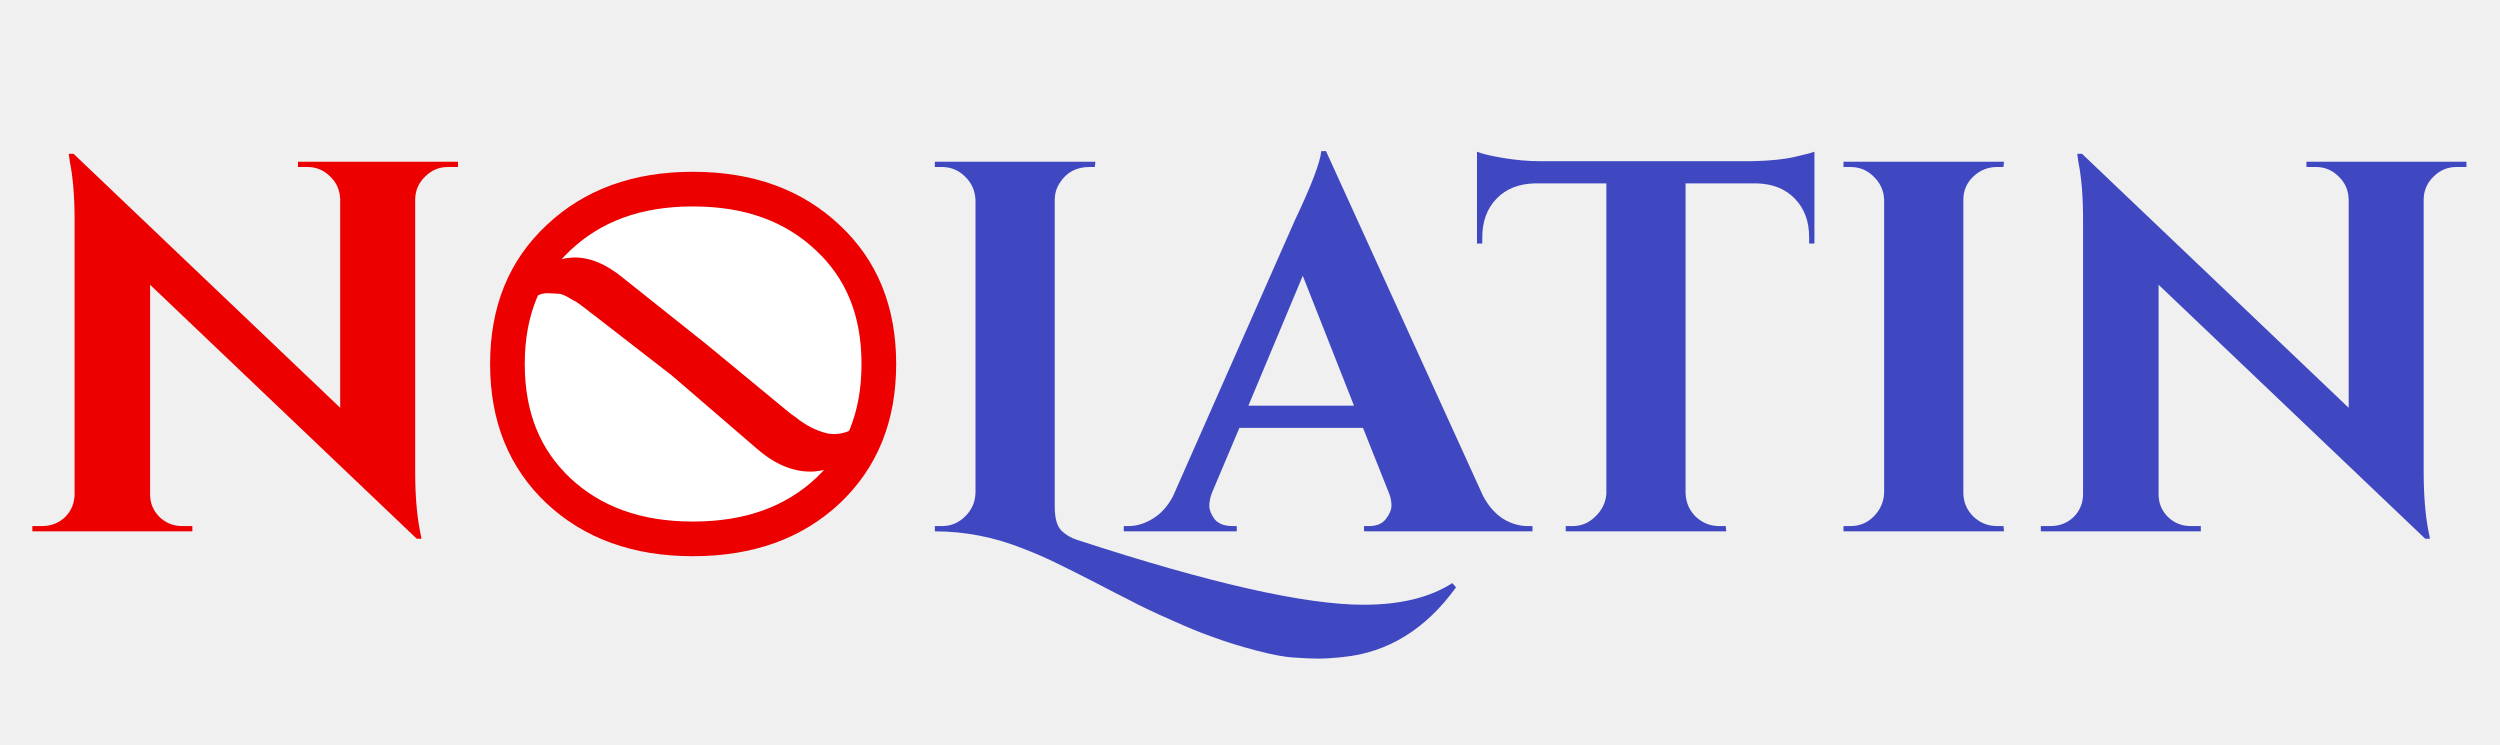
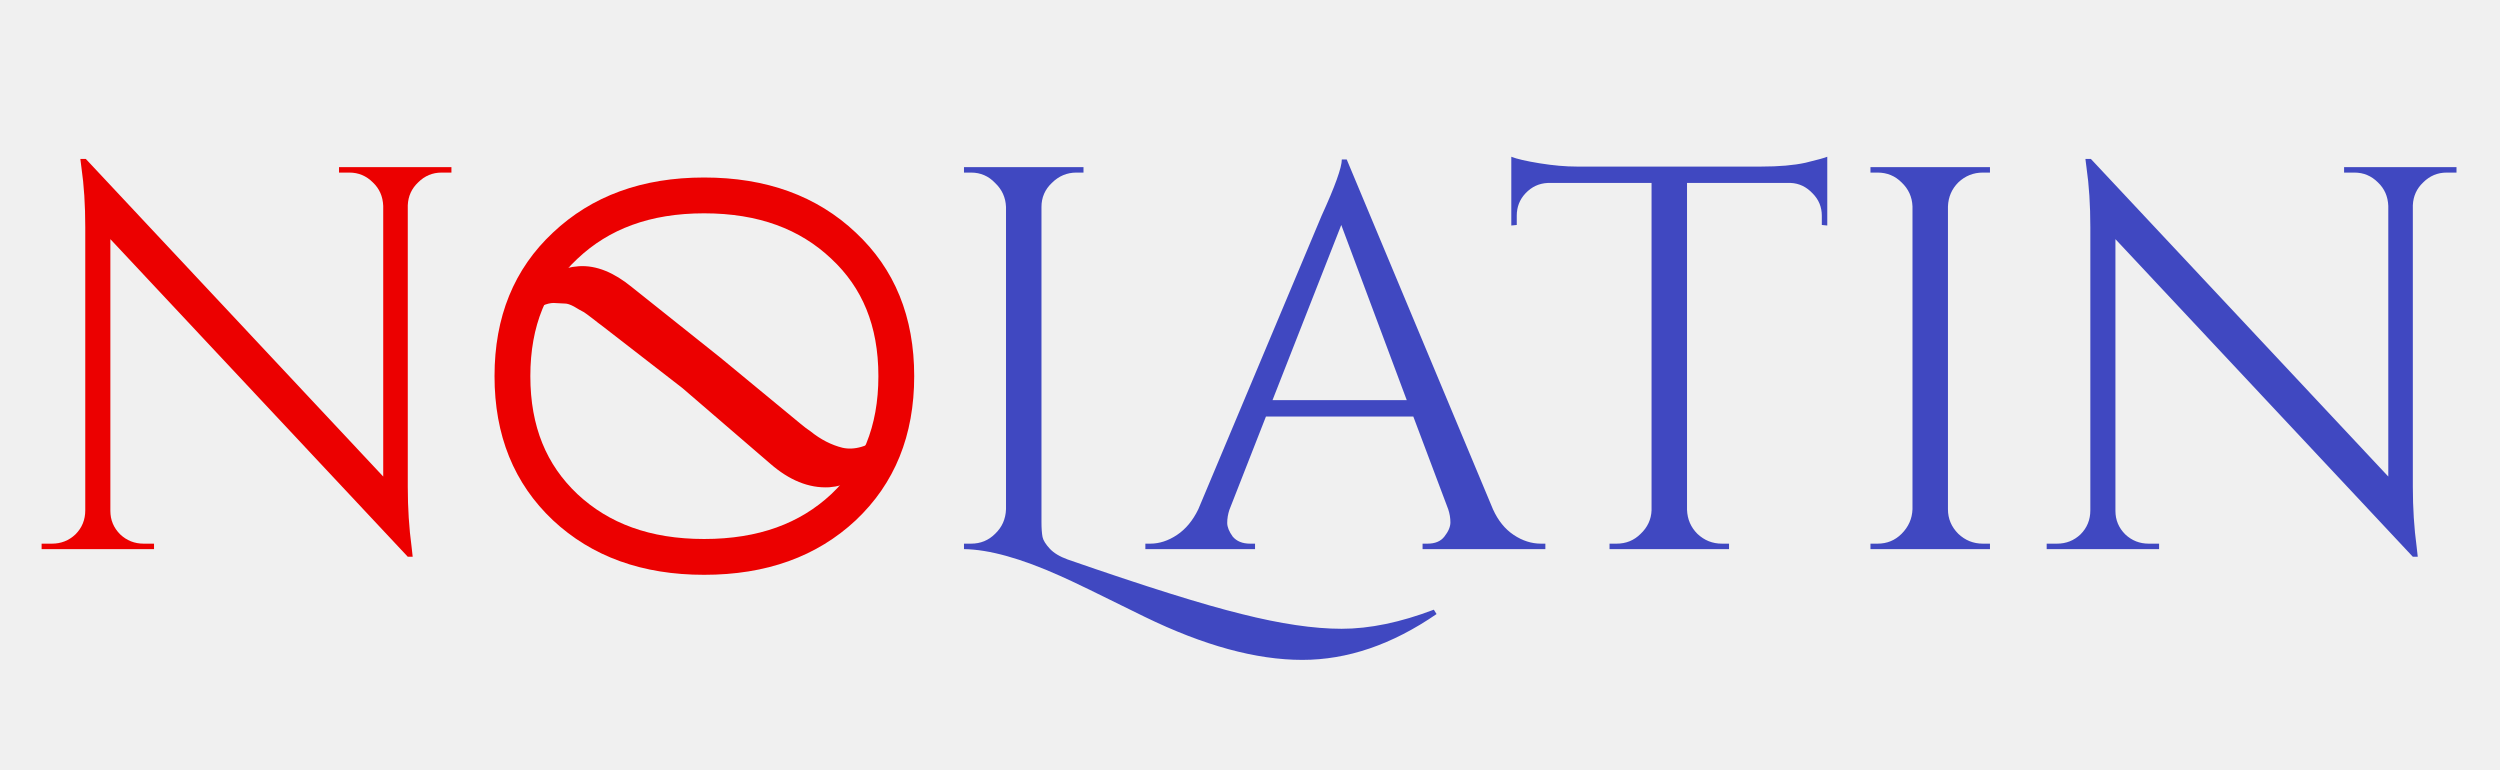
- <svg xmlns="http://www.w3.org/2000/svg" width="1515" height="451" viewBox="0 0 1515 451" fill="none">
-   <path d="M271.44 101.2C266.107 101.2 261.52 103.12 257.68 106.96C253.84 110.587 251.813 115.067 251.6 120.4V285.52C251.6 299.813 252.56 311.867 254.48 321.68L255.44 326.48H252.56L90.96 172.56V299.6C90.96 304.933 92.88 309.52 96.72 313.36C100.56 316.987 105.147 318.8 110.48 318.8H116.56V322H19.6V318.8H25.36C30.907 318.8 35.6 316.987 39.44 313.36C43.28 309.52 45.2 304.827 45.2 299.28V133.2C45.2 119.12 44.24 107.387 42.32 98L41.68 93.2H44.56L206.16 247.12V120.72C205.947 115.173 203.92 110.587 200.08 106.96C196.24 103.12 191.653 101.2 186.32 101.2H180.56V98H277.52V101.2H271.44Z" fill="#EC0000" />
-   <path d="M338.409 144.091L338.428 144.074L338.447 144.056C359.023 124.634 385.846 114.6 419.88 114.6C454.146 114.6 481.069 124.645 501.633 144.056L501.652 144.074L501.671 144.091C522.121 163.204 532.58 188.351 532.58 220.58C532.58 252.799 522.126 278.072 501.651 297.408C481.094 316.61 454.164 326.56 419.88 326.56C385.828 326.56 358.997 316.62 338.429 297.407C317.954 278.071 307.5 252.799 307.5 220.58C307.5 188.351 317.959 163.204 338.409 144.091Z" fill="white" stroke="#EC0000" stroke-width="21" />
-   <path d="M493.084 283.247L493.112 283.245L493.139 283.243C502.139 282.558 511.714 278.114 521.824 270.31C524.497 268.246 527.166 266.017 529.829 263.625L530.663 262.875L530.658 261.753L530.647 259.279L530.625 254.412L526.682 257.264C516.824 264.395 508.148 266.721 500.478 265.001C493.57 263.294 486.945 259.911 480.601 254.784L480.471 254.679L480.329 254.593C479.182 253.895 477.253 252.44 474.468 250.124L474.461 250.118L427.81 211.628L427.794 211.614L427.777 211.601L375.865 170.239C365.917 162.101 356.166 158.016 346.688 158.598C337.384 159.169 327.578 163.617 317.309 171.545C315.38 173.034 313.453 174.606 311.529 176.26L310.653 177.012L310.658 178.167L310.669 180.642L310.692 185.607L314.667 182.632C321.442 177.563 327.021 175.258 331.495 175.153C334.244 175.324 336.643 175.448 338.691 175.523C340.195 175.579 342.204 176.171 344.789 177.551C347.323 179.093 349.318 180.231 350.733 180.926C351.818 181.633 353.676 182.995 356.36 185.068C358.823 187.028 360.513 188.335 361.289 188.851L408.68 225.577L460.338 270.035C460.341 270.036 460.343 270.038 460.345 270.04C470.946 279.284 481.879 283.85 493.084 283.247Z" fill="#EC0000" stroke="#EC0000" stroke-width="5" />
-   <path d="M826.36 366.48C848.547 366.48 866.467 362.107 880.12 353.36L882.36 355.92C864.013 381.307 841.187 395.387 813.88 398.16C808.12 398.8 803.107 399.12 798.84 399.12C794.787 399.12 789.987 398.907 784.44 398.48C779.107 398.267 771.533 396.88 761.72 394.32C751.907 391.76 743.267 389.093 735.8 386.32C728.333 383.76 719.693 380.24 709.88 375.76C700.067 371.493 691.96 367.653 685.56 364.24C679.16 361.04 671.48 357.093 662.52 352.4C653.773 347.92 646.093 344.08 639.48 340.88C632.867 337.68 626.467 334.907 620.28 332.56C602.787 325.52 584.867 322 566.52 322V318.8H570.68C576.227 318.8 580.92 316.88 584.76 313.04C588.813 309.2 590.947 304.4 591.16 298.64V121.36C590.947 115.6 588.813 110.8 584.76 106.96C580.92 103.12 576.227 101.2 570.68 101.2H566.52V98H663.8L663.48 101.2H660.28C652.173 101.2 646.093 104.507 642.04 111.12C640.12 114.107 639.16 117.52 639.16 121.36V306.96C639.16 314 640.547 318.907 643.32 321.68C646.093 324.24 649.187 326.053 652.6 327.12C732.813 353.36 790.733 366.48 826.36 366.48ZM925.803 318.8H928.683V322H826.603V318.8H829.483C834.176 318.8 837.589 317.413 839.723 314.64C842.069 311.653 843.243 308.88 843.243 306.32C843.243 303.76 842.709 301.2 841.643 298.64L825.963 259.28H751.083L734.443 298.64C733.376 301.413 732.843 304.08 732.843 306.64C732.843 308.987 733.909 311.653 736.043 314.64C738.389 317.413 742.016 318.8 746.923 318.8H749.483V322H681.003V318.8H683.883C688.789 318.8 693.696 317.307 698.603 314.32C703.509 311.333 707.563 306.853 710.763 300.88L784.683 133.52C794.709 112.4 800.043 98.427 800.683 91.6H803.563L898.603 300.24C901.803 306.427 905.856 311.12 910.763 314.32C915.669 317.307 920.683 318.8 925.803 318.8ZM756.523 245.84H820.523L789.483 167.12L756.523 245.84ZM1021.46 111.12V298.96C1021.67 304.507 1023.7 309.2 1027.54 313.04C1031.59 316.88 1036.39 318.8 1041.94 318.8H1045.78L1046.1 322H948.82V318.8H952.98C958.313 318.8 962.9 316.88 966.74 313.04C970.793 309.2 973.033 304.613 973.46 299.28V111.12H930.26C920.447 111.333 912.66 114.427 906.9 120.4C901.14 126.373 898.26 134.16 898.26 143.76V147.6H895.06V91.92C898.047 93.2 903.38 94.48 911.06 95.76C918.953 97.04 926.207 97.68 932.82 97.68H1061.78C1072.23 97.467 1080.77 96.613 1087.38 95.12C1093.99 93.627 1098.05 92.56 1099.54 91.92V147.6H1096.34V143.76C1096.34 134.16 1093.46 126.373 1087.7 120.4C1081.94 114.427 1074.15 111.333 1064.34 111.12H1021.46ZM1121.31 318.8C1126.85 318.8 1131.55 316.88 1135.39 313.04C1139.44 308.987 1141.57 304.187 1141.79 298.64V121.04C1141.57 115.493 1139.44 110.8 1135.39 106.96C1131.55 103.12 1126.85 101.2 1121.31 101.2H1117.15V98H1214.43L1214.11 101.2H1210.27C1204.72 101.2 1199.92 103.12 1195.87 106.96C1191.81 110.8 1189.79 115.493 1189.79 121.04V298.64C1189.79 304.187 1191.81 308.987 1195.87 313.04C1199.92 316.88 1204.72 318.8 1210.27 318.8H1214.11L1214.43 322H1117.15V318.8H1121.31ZM1488.58 101.2C1483.25 101.2 1478.66 103.12 1474.82 106.96C1470.98 110.587 1468.96 115.067 1468.74 120.4V285.52C1468.74 299.813 1469.7 311.867 1471.62 321.68L1472.58 326.48H1469.7L1308.1 172.56V299.6C1308.1 304.933 1310.02 309.52 1313.86 313.36C1317.7 316.987 1322.29 318.8 1327.62 318.8H1333.7V322H1236.74V318.8H1242.5C1248.05 318.8 1252.74 316.987 1256.58 313.36C1260.42 309.52 1262.34 304.827 1262.34 299.28V133.2C1262.34 119.12 1261.38 107.387 1259.46 98L1258.82 93.2H1261.7L1423.3 247.12V120.72C1423.09 115.173 1421.06 110.587 1417.22 106.96C1413.38 103.12 1408.8 101.2 1403.46 101.2H1397.7V98H1494.66V101.2H1488.58Z" fill="#4048C1" />
+ <svg xmlns="http://www.w3.org/2000/svg" width="1466" height="451" viewBox="0 0 1466 451" fill="none">
+   <path d="M258.96 101.2C253.627 101.2 249.04 103.12 245.2 106.96C241.36 110.587 239.333 115.067 239.12 120.4V285.52C239.12 297.893 239.867 309.627 241.36 320.72L242 326.48H239.12L64.72 140.24V299.6C64.72 304.933 66.64 309.52 70.48 313.36C74.32 316.987 78.907 318.8 84.24 318.8H90.32V322H24.4V318.8H30.48C35.813 318.8 40.4 316.987 44.24 313.36C48.08 309.52 50 304.827 50 299.28V133.2C50 120.187 49.253 108.56 47.76 98.32L47.12 93.2H50.32L224.72 279.44V120.72C224.507 115.173 222.48 110.587 218.64 106.96C214.8 103.12 210.213 101.2 204.88 101.2H198.8V98H264.72V101.2H258.96Z" fill="#EC0000" />
+   <path d="M331.403 144.085L331.422 144.067L331.441 144.049C352.018 124.626 378.844 114.591 412.88 114.591C447.148 114.591 474.074 124.637 494.639 144.049L494.658 144.067L494.677 144.085C515.129 163.199 525.589 188.348 525.589 220.58C525.589 252.801 515.134 278.076 494.657 297.413C474.099 316.617 447.166 326.568 412.88 326.568C378.825 326.568 351.993 316.628 331.422 297.413C310.946 278.076 300.491 252.801 300.491 220.58C300.491 188.348 310.951 163.199 331.403 144.085Z" stroke="#EC0000" stroke-width="21.002" />
+   <path d="M303.669 180.642L303.692 185.607L307.667 182.632C314.442 177.563 320.021 175.258 324.495 175.153C327.244 175.324 329.643 175.448 331.691 175.523C333.195 175.579 335.204 176.171 337.788 177.551C340.323 179.093 342.318 180.231 343.733 180.926C344.818 181.633 346.676 182.995 349.36 185.068C351.823 187.028 353.513 188.335 354.289 188.851L401.679 225.577L453.338 270.035C453.34 270.036 453.342 270.038 453.344 270.04C463.946 279.284 474.879 283.85 486.084 283.247L486.111 283.245L486.139 283.243C495.139 282.558 504.714 278.114 514.824 270.31C517.497 268.246 520.166 266.017 522.829 263.625L523.663 262.875L523.658 261.753L523.647 259.279L523.625 254.412L519.682 257.264C509.824 264.395 501.148 266.721 493.477 265.001C486.569 263.294 479.945 259.911 473.6 254.784L473.471 254.679L473.329 254.593C472.182 253.895 470.253 252.44 467.468 250.124L467.461 250.118L420.81 211.628L420.794 211.614L420.777 211.601L368.865 170.239C358.916 162.101 349.165 158.016 339.688 158.598C330.384 159.169 320.578 163.617 310.309 171.545C308.38 173.034 306.453 174.606 304.529 176.26L303.653 177.012L303.658 178.167L303.669 180.642Z" fill="#EC0000" stroke="#EC0000" stroke-width="5" />
+   <path d="M626.08 328.08C671.52 343.867 705.547 354.533 728.16 360.08C750.987 365.84 770.507 368.72 786.72 368.72C803.147 368.72 821.173 364.987 840.8 357.52L842.4 360.08C816.373 378 790.133 386.96 763.68 386.96C736.587 386.96 705.76 378.533 671.2 361.68C644.533 348.453 628 340.453 621.6 337.68C598.773 327.44 580 322.213 565.28 322V318.8H569.44C574.987 318.8 579.68 316.88 583.52 313.04C587.573 309.2 589.707 304.4 589.92 298.64V121.36C589.707 115.813 587.573 111.12 583.52 107.28C579.68 103.227 574.987 101.2 569.44 101.2H565.28V98H635.36V101.2H631.2C625.653 101.2 620.853 103.227 616.8 107.28C612.747 111.12 610.72 115.813 610.72 121.36V306C610.72 309.84 610.933 312.827 611.36 314.96C611.787 316.88 613.173 319.12 615.52 321.68C617.867 324.24 621.387 326.373 626.08 328.08ZM903.638 318.8H906.198V322H834.198V318.8H837.078C841.558 318.8 844.864 317.413 846.998 314.64C849.344 311.653 850.518 308.88 850.518 306.32C850.518 303.76 850.091 301.2 849.238 298.64L828.758 244.24H742.358L720.918 298.96C720.064 301.52 719.638 304.08 719.638 306.64C719.638 308.987 720.704 311.653 722.838 314.64C725.184 317.413 728.598 318.8 733.078 318.8H735.958V322H671.638V318.8H674.518C679.851 318.8 685.078 317.093 690.198 313.68C695.318 310.267 699.478 305.253 702.678 298.64L774.998 126.48C782.891 109.2 786.838 98.213 786.838 93.52H789.718L875.478 298.64C878.464 305.253 882.518 310.267 887.638 313.68C892.758 317.093 898.091 318.8 903.638 318.8ZM746.198 234.64H824.918L786.518 131.92L746.198 234.64ZM1068.31 126.48C1068.31 121.36 1066.5 116.987 1062.87 113.36C1059.24 109.52 1054.98 107.493 1050.07 107.28H989.27V298.96C989.483 304.507 991.51 309.2 995.35 313.04C999.403 316.88 1004.2 318.8 1009.75 318.8H1013.91V322H943.83V318.8H947.99C953.537 318.8 958.23 316.88 962.07 313.04C966.123 309.2 968.257 304.613 968.47 299.28V107.28H907.67C902.55 107.493 898.177 109.52 894.55 113.36C891.137 116.987 889.43 121.36 889.43 126.48V131.92L886.23 132.24V91.92C889.43 93.2 894.977 94.48 902.87 95.76C910.763 97.04 918.017 97.68 924.63 97.68H1032.79C1043.24 97.68 1051.88 96.933 1058.71 95.44C1065.75 93.733 1070.02 92.56 1071.51 91.92V132.24L1068.31 131.92V126.48ZM1101 318.8C1106.55 318.8 1111.24 316.88 1115.08 313.04C1119.14 308.987 1121.27 304.187 1121.48 298.64V121.04C1121.27 115.493 1119.14 110.8 1115.08 106.96C1111.24 103.12 1106.55 101.2 1101 101.2H1096.84V98H1166.92V101.2H1162.76C1157.22 101.2 1152.42 103.12 1148.36 106.96C1144.52 110.8 1142.5 115.493 1142.28 121.04V298.64C1142.28 304.187 1144.31 308.987 1148.36 313.04C1152.42 316.88 1157.22 318.8 1162.76 318.8H1166.92V322H1096.84V318.8H1101ZM1434.73 101.2C1429.39 101.2 1424.81 103.12 1420.97 106.96C1417.13 110.587 1415.1 115.067 1414.89 120.4V285.52C1414.89 297.893 1415.63 309.627 1417.13 320.72L1417.77 326.48H1414.89L1240.49 140.24V299.6C1240.49 304.933 1242.41 309.52 1246.25 313.36C1250.09 316.987 1254.67 318.8 1260.01 318.8H1266.09V322H1200.17V318.8H1206.25C1211.58 318.8 1216.17 316.987 1220.01 313.36C1223.85 309.52 1225.77 304.827 1225.77 299.28V133.2C1225.77 120.187 1225.02 108.56 1223.53 98.32L1222.89 93.2H1226.09L1400.49 279.44V120.72C1400.27 115.173 1398.25 110.587 1394.41 106.96C1390.57 103.12 1385.98 101.2 1380.65 101.2H1374.57V98H1440.49V101.2H1434.73Z" fill="#4048C1" />
</svg>
